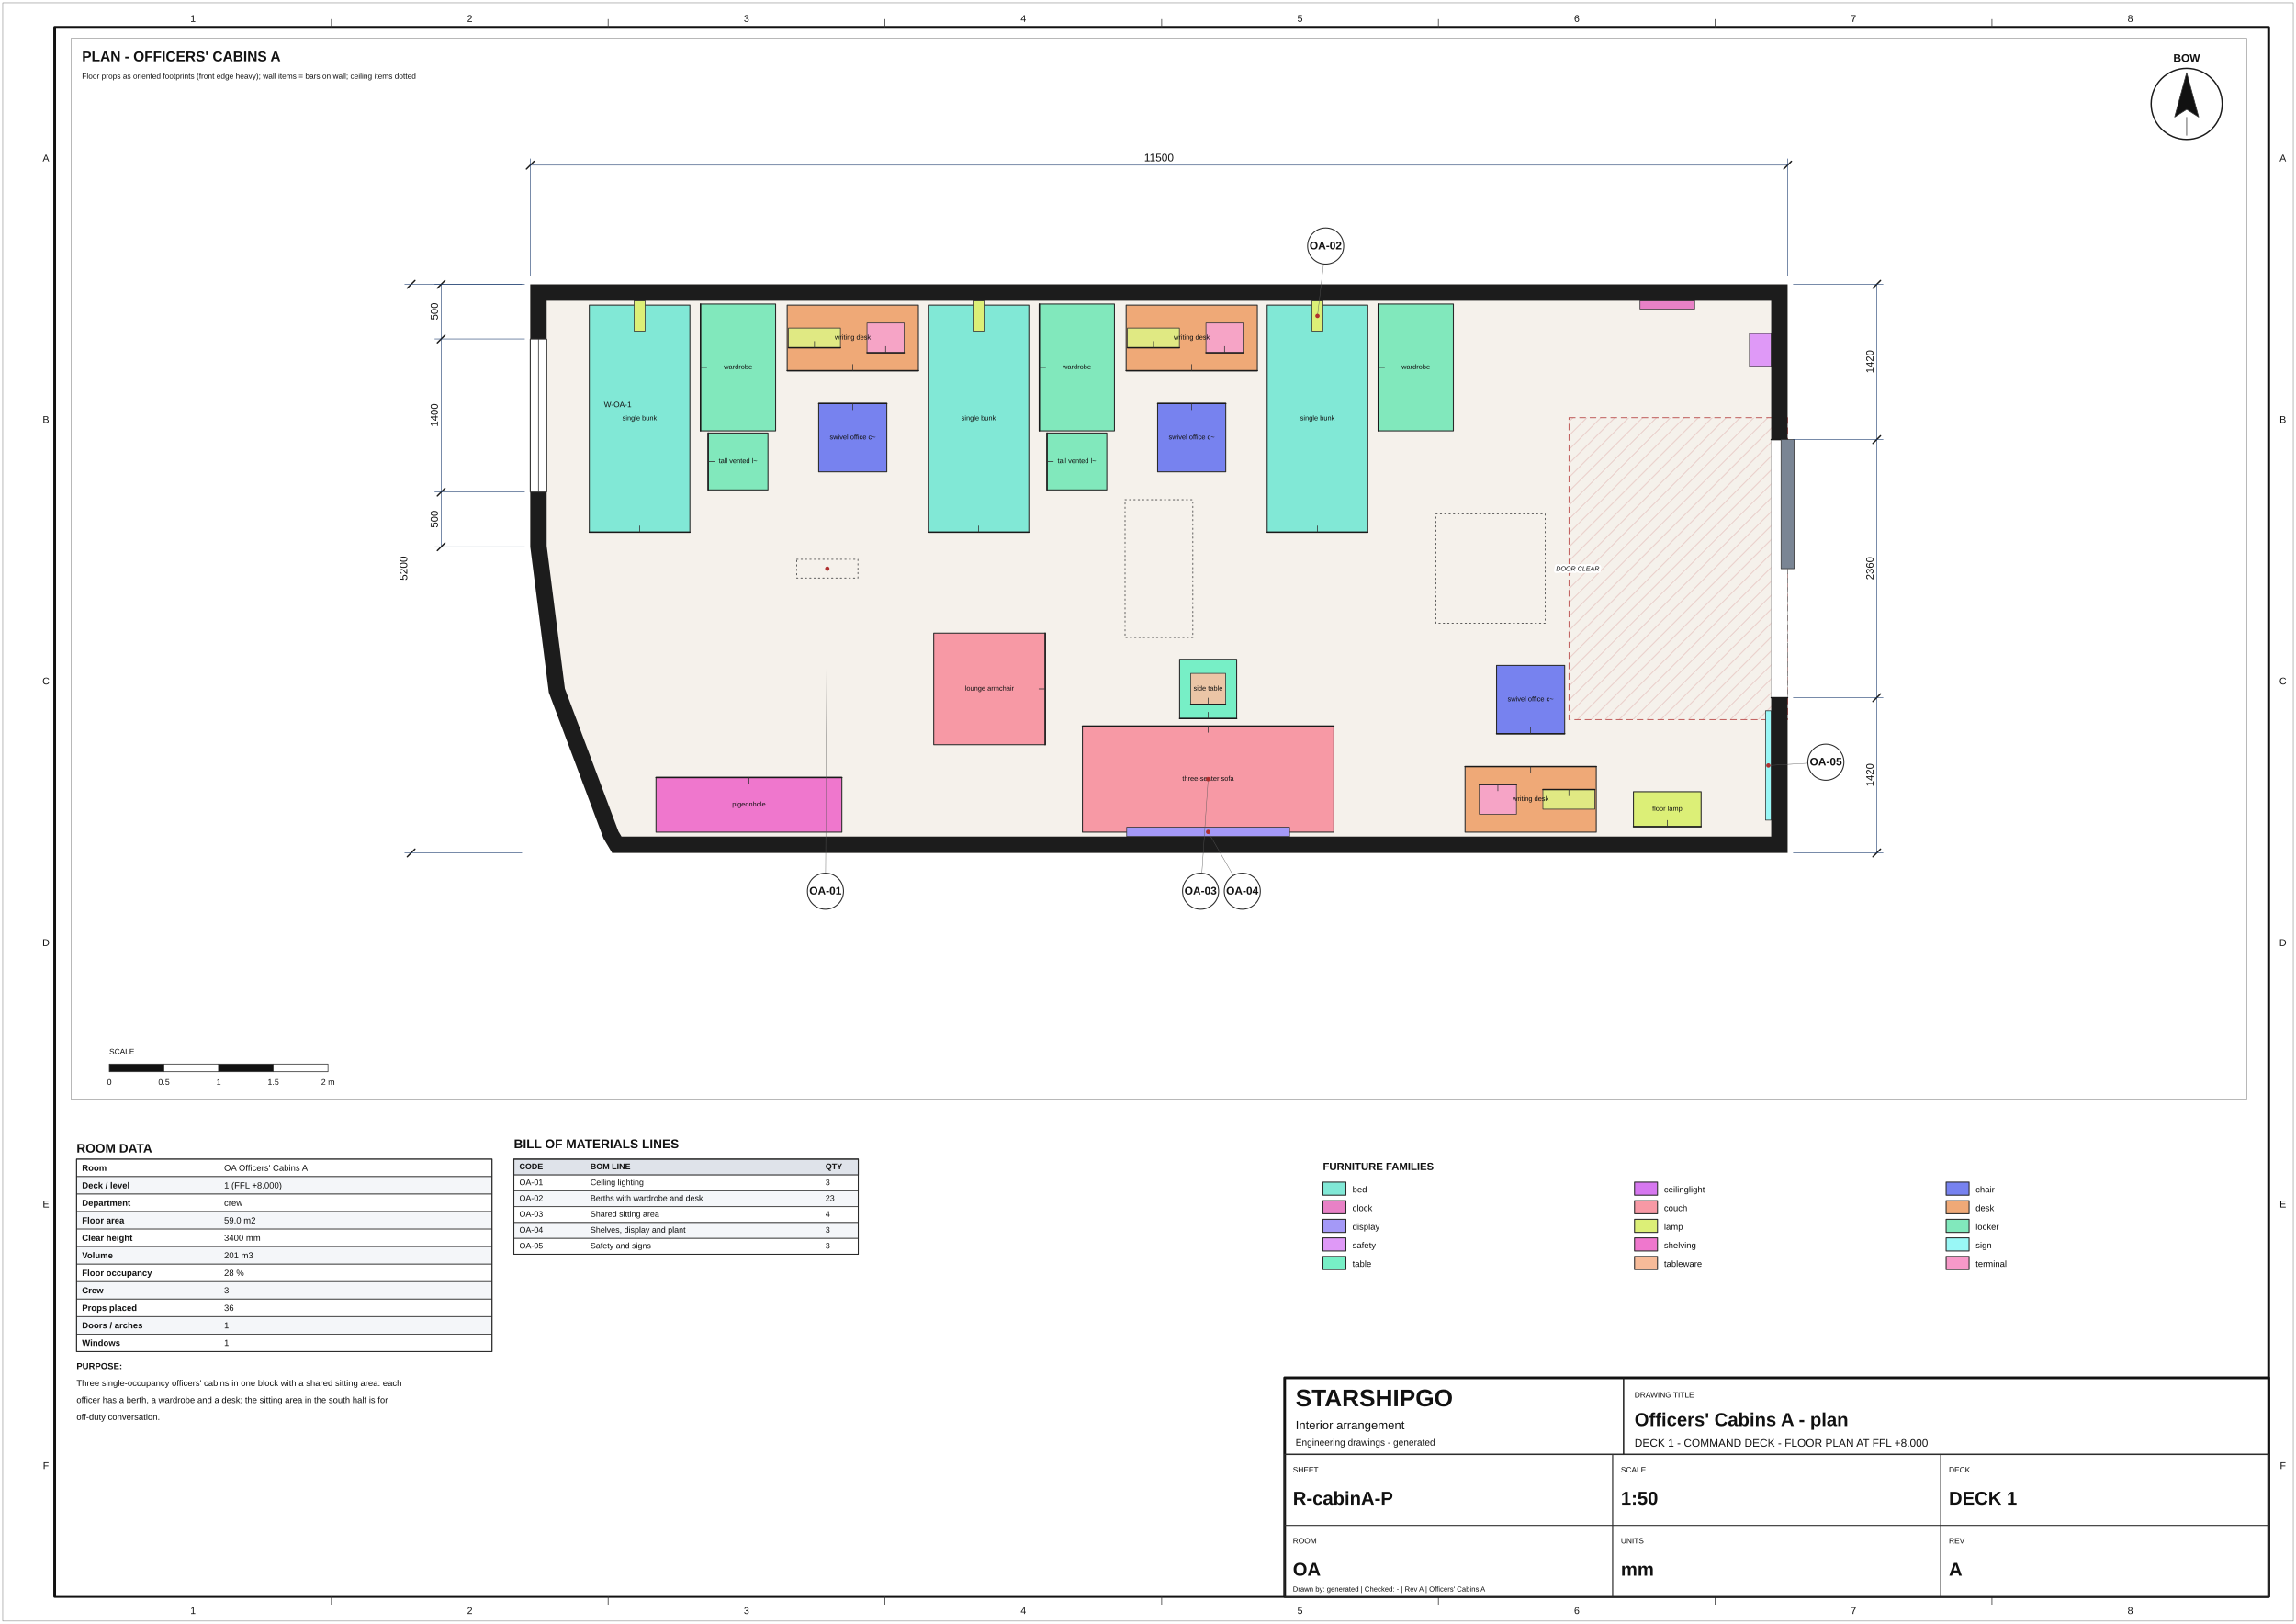
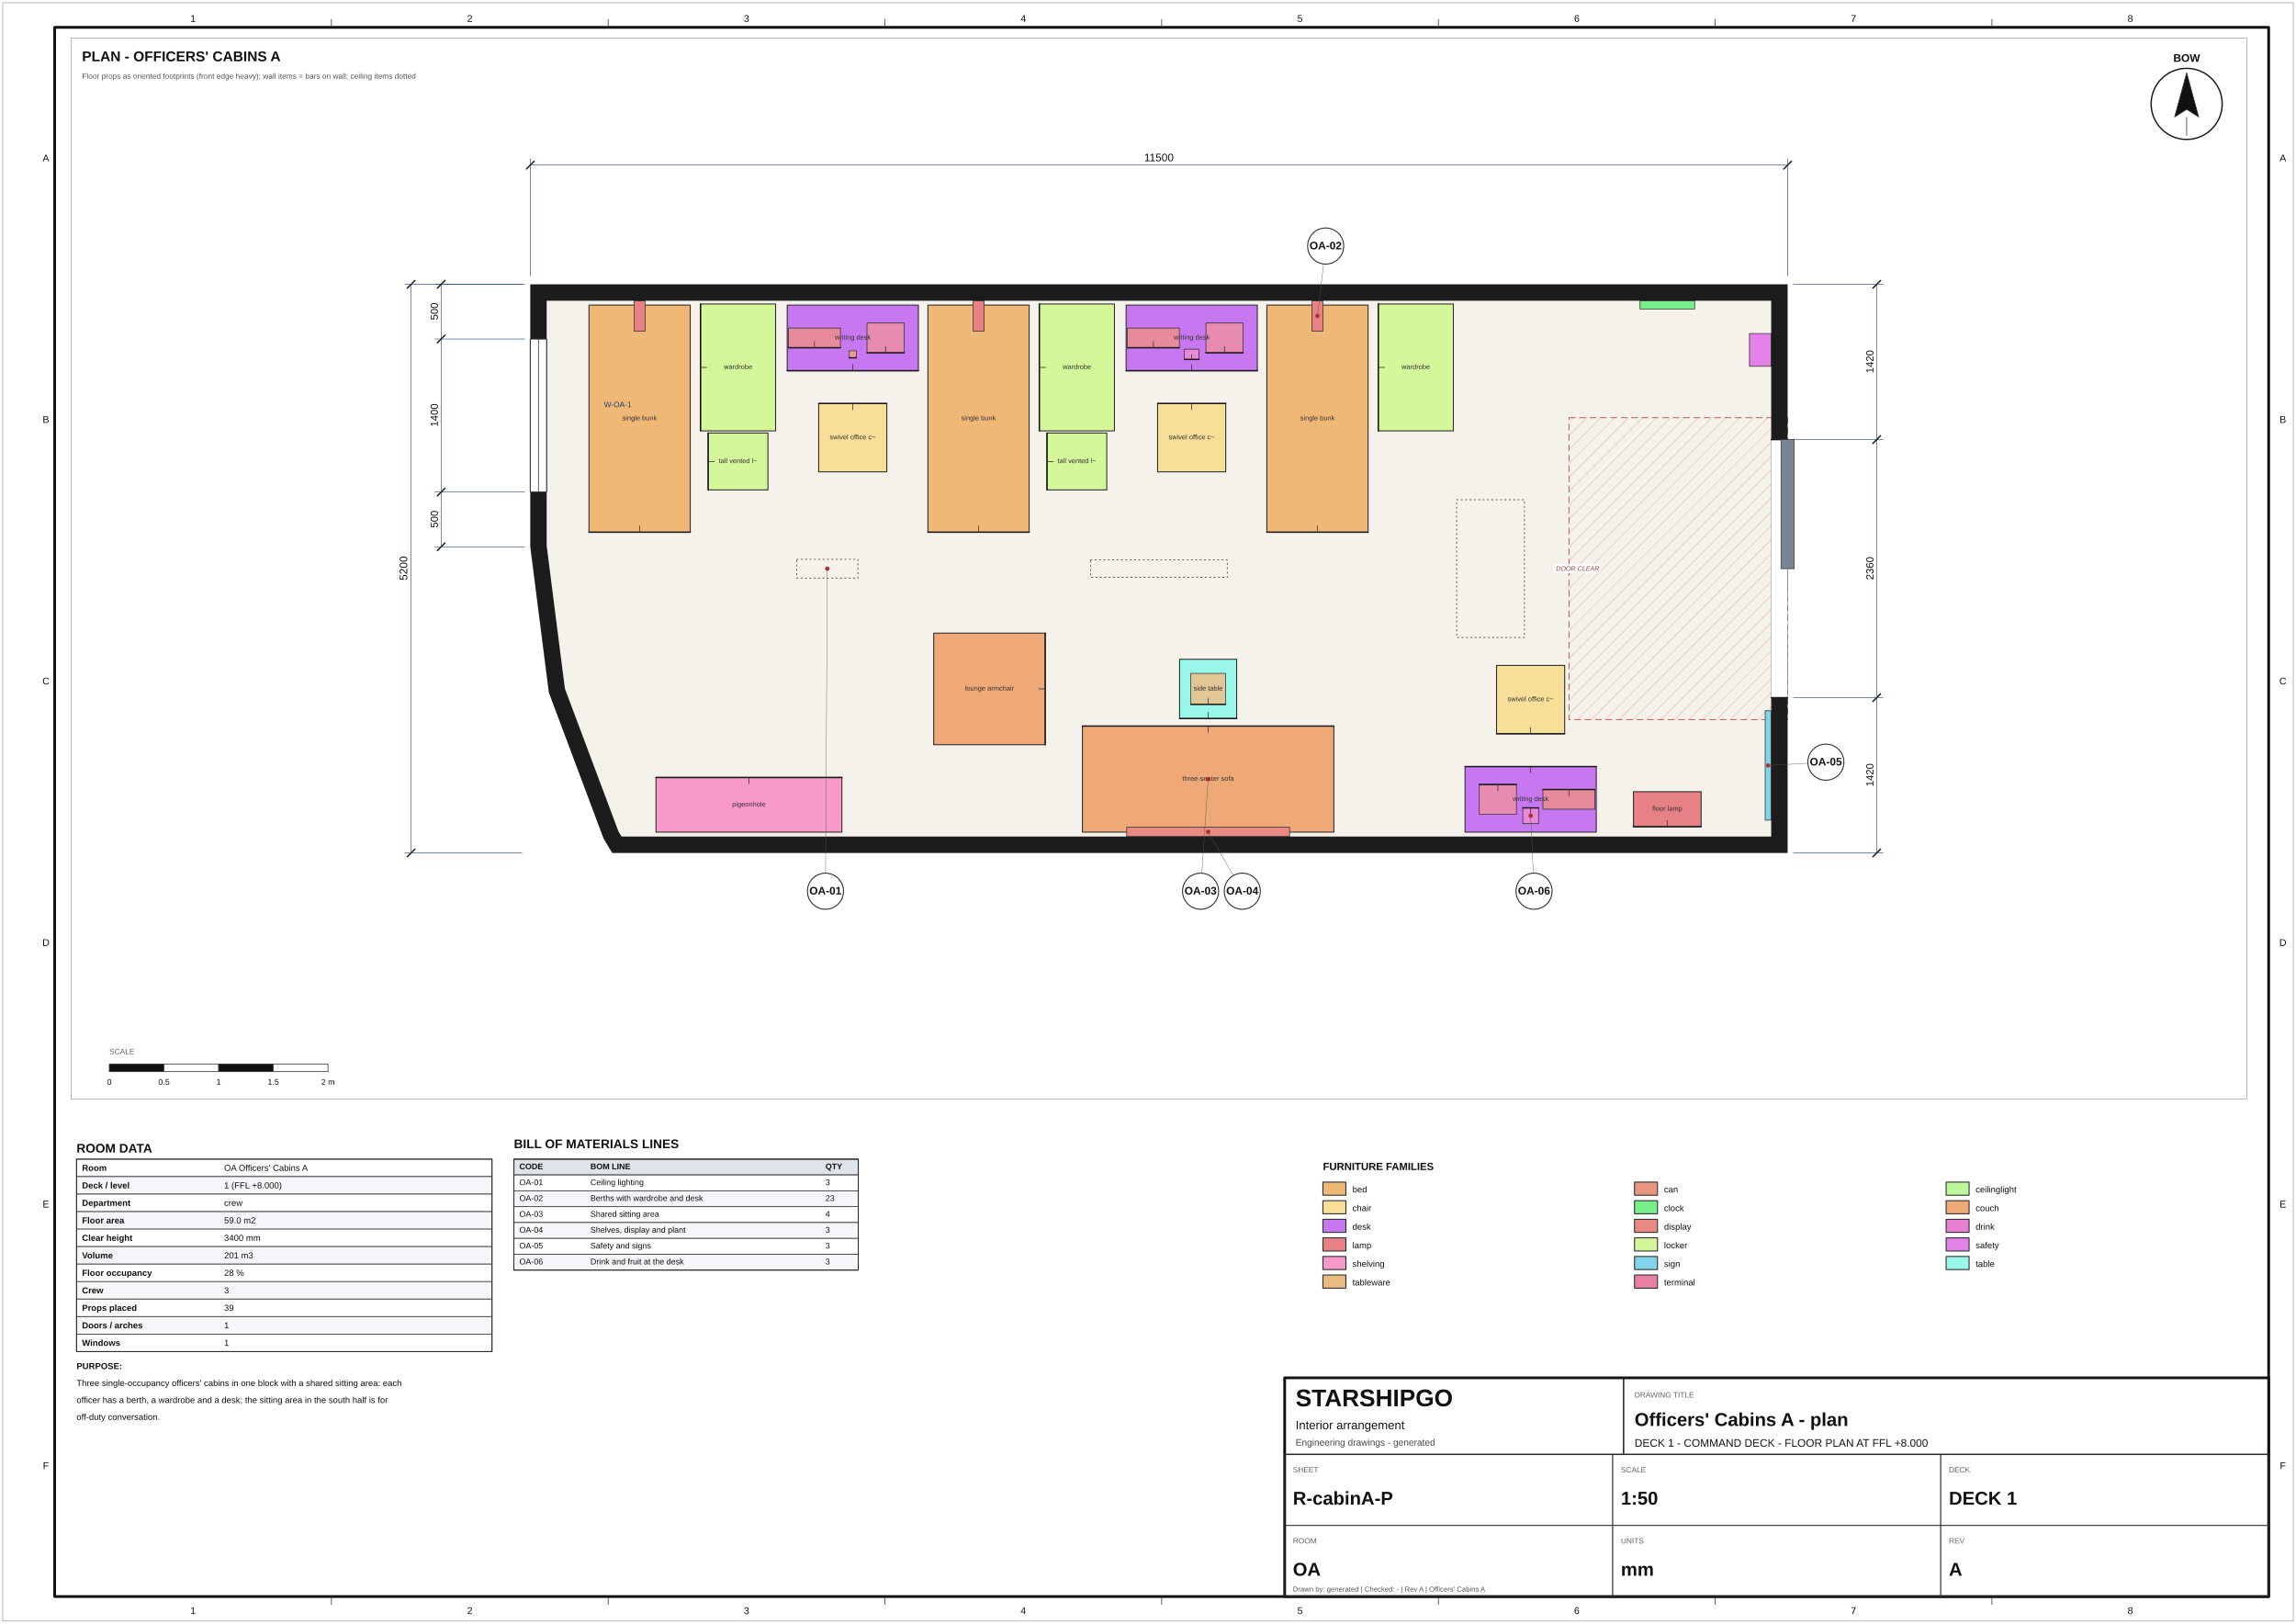
<svg xmlns="http://www.w3.org/2000/svg" width="420mm" height="297mm" viewBox="0 0 420 297">
  <style>
.t{font-family:Arial, Helvetica, 'DejaVu Sans', sans-serif;fill:#111}
.b{font-weight:bold}.i{font-style:italic}
.h{stroke:#111;stroke-width:.5;stroke-linejoin:round;stroke-linecap:round}
.m{stroke:#1a1a1a;stroke-width:.25;stroke-linejoin:round;stroke-linecap:round}
.n{stroke:#2a2a2a;stroke-width:.18;stroke-linejoin:round}
.f{stroke:#333;stroke-width:.13;stroke-linejoin:round}
.x{stroke:#555;stroke-width:.07}
.g{stroke:#9a9a9a;stroke-width:.1}
.gg{stroke:#c4c4c4;stroke-width:.08}
.d{stroke:#1d3c6e;stroke-width:.1}
.dsh{stroke:#222;stroke-width:.18;stroke-dasharray:1.6 .8}
.dot{stroke:#444;stroke-width:.14;stroke-dasharray:.25 .55;stroke-linecap:round}
.hid{stroke:#777;stroke-width:.12;stroke-dasharray:1 .7}
.cl{stroke:#b03030;stroke-width:.12;stroke-dasharray:5 1 1 1}
.cut{stroke:#b03030;stroke-width:.35;stroke-dasharray:6 1.2 1.2 1.2}
.red{stroke:#b03030;stroke-width:.13;stroke-dasharray:1.2 .7}
.none{stroke:none}
.halo{paint-order:stroke;stroke:#fff;stroke-width:.8;stroke-linejoin:round}
</style>
  <defs>
    <pattern id="hSlab" width="1.4" height="1.4" patternUnits="userSpaceOnUse" patternTransform="rotate(45)">
      <rect width="1.4" height="1.4" fill="#ececec" />
      <line x1="0" y1="0" x2="0" y2="1.4" stroke="#222" stroke-width=".13" />
    </pattern>
    <pattern id="hHull" width="1" height="1" patternUnits="userSpaceOnUse" patternTransform="rotate(45)">
      <rect width="1" height="1" fill="#c9d0da" />
      <line x1="0" y1="0" x2="0" y2="1" stroke="#111" stroke-width=".2" />
      <line x1="0" y1="0" x2="1" y2="0" stroke="#111" stroke-width=".1" />
    </pattern>
    <pattern id="hHole" width="1.6" height="1.6" patternUnits="userSpaceOnUse" patternTransform="rotate(-45)">
      <line x1="0" y1="0" x2="0" y2="1.6" stroke="#444" stroke-width=".12" />
    </pattern>
    <pattern id="hZone" width="1.8" height="1.8" patternUnits="userSpaceOnUse" patternTransform="rotate(45)">
      <line x1="0" y1="0" x2="0" y2="1.8" stroke="#d08080" stroke-width=".1" />
    </pattern>
    <pattern id="hPlen" width="1.6" height="1.6" patternUnits="userSpaceOnUse">
      <circle cx=".4" cy=".4" r=".12" fill="#888" />
      <circle cx="1.2" cy="1.2" r=".12" fill="#888" />
    </pattern>
    <pattern id="hGlass" width="2" height="2" patternUnits="userSpaceOnUse" patternTransform="rotate(45)">
      <rect width="2" height="2" fill="#d6ecf7" />
      <line x1="0" y1="0" x2="0" y2="2" stroke="#5a9abb" stroke-width=".08" />
    </pattern>
    <pattern id="hFloor" width="1.2" height="1.2" patternUnits="userSpaceOnUse" patternTransform="rotate(-45)">
      <rect width="1.2" height="1.2" fill="#f2f2f2" />
      <line x1="0" y1="0" x2="0" y2="1.2" stroke="#555" stroke-width=".1" />
    </pattern>
  </defs>
  <rect x="0" y="0" width="420" height="297" fill="#ffffff" />
  <rect x="13" y="7" width="398" height="194" class="x" fill="none" />
  <polygon points="110.4,153.34 100.4,126.66 97,100 97,52 327,52 327,156 111.98,156" class="none" fill="#f5f1eb" />
  <polygon points="287,76.4 327,76.4 327,131.6 287,131.6" class="red" fill="url(#hZone)" />
-   <text x="288.6" y="104.4" font-size="1.2" class="t i halo" text-anchor="middle" fill="#a04040">DOOR CLEAR</text>
-   <polygon points="215.78,120.58 226.22,120.58 226.22,131.42 215.78,131.42" class="n" fill="#77efc6" />
+   <text x="288.6" y="104.4" font-size="1.2" class="t i halo" text-anchor="middle" style="fill:#a04040">DOOR CLEAR</text>
+   <polygon points="107.74,55.8 126.26,55.8 126.26,97.34 107.74,97.34" class="n" fill="#efb877" />
+   <line x1="126.26" y1="97.34" x2="107.74" y2="97.34" class="m" />
+   <line x1="117" y1="97.34" x2="117" y2="96.14" class="f" />
+   <polygon points="141.88,55.6 141.88,78.8 128.14,78.8 128.14,55.6" class="n" fill="#d4f799" />
+   <line x1="128.14" y1="78.8" x2="128.14" y2="55.6" class="m" />
+   <line x1="128.14" y1="67.2" x2="129.34" y2="67.2" class="f" />
+   <polygon points="140.48,79.2 140.48,89.6 129.54,89.6 129.54,79.2" class="n" fill="#d4f799" />
+   <line x1="129.54" y1="89.6" x2="129.54" y2="79.2" class="m" />
+   <line x1="129.54" y1="84.4" x2="130.74" y2="84.4" class="f" />
+   <polygon points="144,55.8 168,55.8 168,67.8 144,67.8" class="n" fill="#c777ef" />
+   <line x1="168" y1="67.8" x2="144" y2="67.8" class="m" />
+   <line x1="156" y1="67.8" x2="156" y2="66.6" class="f" />
+   <polygon points="162.22,86.3 149.76,86.3 149.76,73.8 162.22,73.8" class="n" fill="#f7df99" />
+   <line x1="149.76" y1="73.8" x2="162.22" y2="73.8" class="m" />
+   <line x1="155.99" y1="73.8" x2="155.99" y2="75" class="f" />
+   <polygon points="169.74,55.8 188.26,55.8 188.26,97.34 169.74,97.34" class="n" fill="#efb877" />
+   <line x1="188.26" y1="97.34" x2="169.74" y2="97.34" class="m" />
+   <line x1="179" y1="97.34" x2="179" y2="96.14" class="f" />
+   <polygon points="203.86,55.6 203.86,78.8 190.12,78.8 190.12,55.6" class="n" fill="#d4f799" />
+   <line x1="190.12" y1="78.8" x2="190.12" y2="55.6" class="m" />
+   <line x1="190.12" y1="67.2" x2="191.32" y2="67.2" class="f" />
+   <polygon points="202.46,79.2 202.46,89.6 191.52,89.6 191.52,79.2" class="n" fill="#d4f799" />
+   <line x1="191.52" y1="89.6" x2="191.52" y2="79.2" class="m" />
+   <line x1="191.52" y1="84.4" x2="192.72" y2="84.4" class="f" />
+   <polygon points="206,55.8 230,55.8 230,67.8 206,67.8" class="n" fill="#c777ef" />
+   <line x1="230" y1="67.8" x2="206" y2="67.8" class="m" />
+   <line x1="218" y1="67.8" x2="218" y2="66.6" class="f" />
+   <polygon points="224.22,86.3 211.76,86.3 211.76,73.8 224.22,73.8" class="n" fill="#f7df99" />
+   <line x1="211.76" y1="73.8" x2="224.22" y2="73.8" class="m" />
+   <line x1="217.99" y1="73.8" x2="217.99" y2="75" class="f" />
+   <polygon points="231.74,55.8 250.26,55.8 250.26,97.34 231.74,97.34" class="n" fill="#efb877" />
+   <line x1="250.26" y1="97.34" x2="231.74" y2="97.34" class="m" />
+   <line x1="241" y1="97.34" x2="241" y2="96.14" class="f" />
+   <polygon points="265.86,55.6 265.86,78.8 252.12,78.8 252.12,55.6" class="n" fill="#d4f799" />
+   <line x1="252.12" y1="78.8" x2="252.12" y2="55.6" class="m" />
+   <line x1="252.12" y1="67.2" x2="253.32" y2="67.2" class="f" />
+   <polygon points="292,152.2 268,152.2 268,140.2 292,140.2" class="n" fill="#c777ef" />
+   <line x1="268" y1="140.2" x2="292" y2="140.2" class="m" />
+   <line x1="280" y1="140.2" x2="280" y2="141.4" class="f" />
+   <polygon points="273.76,121.7 286.22,121.7 286.22,134.2 273.76,134.2" class="n" fill="#f7df99" />
+   <line x1="286.22" y1="134.2" x2="273.76" y2="134.2" class="m" />
+   <line x1="279.99" y1="134.2" x2="279.99" y2="133" class="f" />
+   <polygon points="244,152.2 198,152.2 198,132.8 244,132.8" class="n" fill="#efa977" />
+   <line x1="198" y1="132.8" x2="244" y2="132.8" class="m" />
+   <line x1="221" y1="132.8" x2="221" y2="134" class="f" />
+   <polygon points="215.78,120.58 226.22,120.58 226.22,131.42 215.78,131.42" class="n" fill="#99f7ea" />
  <line x1="226.22" y1="131.42" x2="215.78" y2="131.42" class="m" />
  <line x1="221" y1="131.42" x2="221" y2="130.22" class="f" />
-   <polygon points="144,55.8 168,55.8 168,67.8 144,67.8" class="n" fill="#efa977" />
-   <line x1="168" y1="67.8" x2="144" y2="67.8" class="m" />
-   <line x1="156" y1="67.8" x2="156" y2="66.6" class="f" />
-   <polygon points="206,55.8 230,55.8 230,67.8 206,67.8" class="n" fill="#efa977" />
-   <line x1="230" y1="67.8" x2="206" y2="67.8" class="m" />
-   <line x1="218" y1="67.8" x2="218" y2="66.6" class="f" />
-   <polygon points="292,152.2 268,152.2 268,140.2 292,140.2" class="n" fill="#efa977" />
-   <line x1="268" y1="140.2" x2="292" y2="140.2" class="m" />
-   <line x1="280" y1="140.2" x2="280" y2="141.4" class="f" />
-   <polygon points="107.8,55.8 126.2,55.8 126.2,97.34 107.8,97.34" class="n" fill="#81e8d6" />
-   <line x1="126.2" y1="97.34" x2="107.8" y2="97.34" class="m" />
-   <line x1="117" y1="97.34" x2="117" y2="96.14" class="f" />
-   <polygon points="141.88,55.6 141.88,78.8 128.14,78.8 128.14,55.6" class="n" fill="#81e8bc" />
-   <line x1="128.14" y1="78.8" x2="128.14" y2="55.6" class="m" />
-   <line x1="128.14" y1="67.2" x2="129.34" y2="67.2" class="f" />
-   <polygon points="140.48,79.2 140.48,89.6 129.54,89.6 129.54,79.2" class="n" fill="#81e8bc" />
-   <line x1="129.54" y1="89.6" x2="129.54" y2="79.2" class="m" />
-   <line x1="129.54" y1="84.4" x2="130.74" y2="84.4" class="f" />
-   <polygon points="162.22,86.3 149.76,86.3 149.76,73.8 162.22,73.8" class="n" fill="#7782ef" />
-   <line x1="149.76" y1="73.8" x2="162.22" y2="73.8" class="m" />
-   <line x1="155.99" y1="73.8" x2="155.99" y2="75" class="f" />
-   <polygon points="169.8,55.8 188.2,55.8 188.2,97.34 169.8,97.34" class="n" fill="#81e8d6" />
-   <line x1="188.2" y1="97.34" x2="169.8" y2="97.34" class="m" />
-   <line x1="179" y1="97.34" x2="179" y2="96.14" class="f" />
-   <polygon points="203.86,55.6 203.86,78.8 190.12,78.8 190.12,55.6" class="n" fill="#81e8bc" />
-   <line x1="190.12" y1="78.8" x2="190.12" y2="55.6" class="m" />
-   <line x1="190.12" y1="67.2" x2="191.32" y2="67.2" class="f" />
-   <polygon points="202.46,79.2 202.46,89.6 191.52,89.6 191.52,79.2" class="n" fill="#81e8bc" />
-   <line x1="191.52" y1="89.6" x2="191.52" y2="79.2" class="m" />
-   <line x1="191.52" y1="84.4" x2="192.72" y2="84.4" class="f" />
-   <polygon points="224.22,86.3 211.76,86.3 211.76,73.8 224.22,73.8" class="n" fill="#7782ef" />
-   <line x1="211.76" y1="73.8" x2="224.22" y2="73.8" class="m" />
-   <line x1="217.99" y1="73.8" x2="217.99" y2="75" class="f" />
-   <polygon points="231.8,55.8 250.2,55.8 250.2,97.34 231.8,97.34" class="n" fill="#81e8d6" />
-   <line x1="250.2" y1="97.34" x2="231.8" y2="97.34" class="m" />
-   <line x1="241" y1="97.34" x2="241" y2="96.14" class="f" />
-   <polygon points="265.86,55.6 265.86,78.8 252.12,78.8 252.12,55.6" class="n" fill="#81e8bc" />
-   <line x1="252.12" y1="78.8" x2="252.12" y2="55.6" class="m" />
-   <line x1="252.12" y1="67.2" x2="253.32" y2="67.2" class="f" />
-   <polygon points="273.76,121.7 286.22,121.7 286.22,134.2 273.76,134.2" class="n" fill="#7782ef" />
-   <line x1="286.22" y1="134.2" x2="273.76" y2="134.2" class="m" />
-   <line x1="279.99" y1="134.2" x2="279.99" y2="133" class="f" />
-   <polygon points="244,152.2 198,152.2 198,132.8 244,132.8" class="n" fill="#f799a5" />
-   <line x1="198" y1="132.8" x2="244" y2="132.8" class="m" />
-   <line x1="221" y1="132.8" x2="221" y2="134" class="f" />
-   <polygon points="170.8,136.2 170.8,115.8 191.2,115.8 191.2,136.2" class="n" fill="#f799a5" />
+   <polygon points="170.8,136.2 170.8,115.8 191.2,115.8 191.2,136.2" class="n" fill="#efa977" />
  <line x1="191.2" y1="115.8" x2="191.2" y2="136.2" class="m" />
  <line x1="191.2" y1="126" x2="190" y2="126" class="f" />
-   <polygon points="154,152.2 120,152.2 120,142.2 154,142.2" class="n" fill="#ef77cd" />
+   <polygon points="154,152.2 120,152.2 120,142.2 154,142.2" class="n" fill="#f799c9" />
  <line x1="120" y1="142.2" x2="154" y2="142.2" class="m" />
  <line x1="137" y1="142.2" x2="137" y2="143.4" class="f" />
-   <polygon points="298.8,144.8 311.18,144.8 311.18,151.2 298.8,151.2" class="n" fill="#dcef77" />
+   <polygon points="298.8,144.8 311.18,144.8 311.18,151.2 298.8,151.2" class="n" fill="#e88186" />
  <line x1="311.18" y1="151.2" x2="298.8" y2="151.2" class="m" />
  <line x1="304.99" y1="151.2" x2="304.99" y2="150" class="f" />
-   <polygon points="217.82,123.16 224.18,123.16 224.18,128.82 217.82,128.82" class="f" fill="#f7c1a3" fill-opacity="0.9" />
+   <polygon points="217.82,123.16 224.18,123.16 224.18,128.82 217.82,128.82" class="f" fill="#eac28d" fill-opacity="0.9" />
  <line x1="224.18" y1="128.82" x2="217.82" y2="128.82" class="m" />
  <line x1="221" y1="128.82" x2="221" y2="127.62" class="f" />
-   <polygon points="144.24,60 153.74,60 153.74,63.6 144.24,63.6" class="f" fill="#dff084" fill-opacity="0.9" />
+   <polygon points="144.24,60 153.74,60 153.74,63.6 144.24,63.6" class="f" fill="#ea8d92" fill-opacity="0.9" />
  <line x1="153.74" y1="63.6" x2="144.24" y2="63.6" class="m" />
  <line x1="148.99" y1="63.6" x2="148.99" y2="62.4" class="f" />
-   <polygon points="158.6,59.08 165.4,59.08 165.4,64.52 158.6,64.52" class="f" fill="#f7a3ce" fill-opacity="0.9" />
+   <polygon points="158.6,59.08 165.4,59.08 165.4,64.52 158.6,64.52" class="f" fill="#ea8daa" fill-opacity="0.9" />
  <line x1="165.4" y1="64.52" x2="158.6" y2="64.52" class="m" />
  <line x1="162" y1="64.52" x2="162" y2="63.32" class="f" />
-   <polygon points="206.24,60 215.74,60 215.74,63.6 206.24,63.6" class="f" fill="#dff084" fill-opacity="0.9" />
+   <polygon points="206.24,60 215.74,60 215.74,63.6 206.24,63.6" class="f" fill="#ea8d92" fill-opacity="0.9" />
  <line x1="215.74" y1="63.6" x2="206.24" y2="63.6" class="m" />
  <line x1="210.99" y1="63.6" x2="210.99" y2="62.4" class="f" />
-   <polygon points="220.6,59.08 227.4,59.08 227.4,64.52 220.6,64.52" class="f" fill="#f7a3ce" fill-opacity="0.9" />
+   <polygon points="220.6,59.08 227.4,59.08 227.4,64.52 220.6,64.52" class="f" fill="#ea8daa" fill-opacity="0.9" />
  <line x1="227.4" y1="64.52" x2="220.6" y2="64.52" class="m" />
  <line x1="224" y1="64.52" x2="224" y2="63.32" class="f" />
-   <polygon points="291.74,148 282.24,148 282.24,144.4 291.74,144.4" class="f" fill="#dff084" fill-opacity="0.9" />
+   <polygon points="291.74,148 282.24,148 282.24,144.4 291.74,144.4" class="f" fill="#ea8d92" fill-opacity="0.9" />
  <line x1="282.24" y1="144.4" x2="291.74" y2="144.4" class="m" />
  <line x1="286.99" y1="144.4" x2="286.99" y2="145.6" class="f" />
-   <polygon points="277.4,148.92 270.6,148.92 270.6,143.48 277.4,143.48" class="f" fill="#f7a3ce" fill-opacity="0.9" />
+   <polygon points="277.4,148.92 270.6,148.92 270.6,143.48 277.4,143.48" class="f" fill="#ea8daa" fill-opacity="0.9" />
  <line x1="270.6" y1="143.48" x2="277.4" y2="143.48" class="m" />
  <line x1="274" y1="143.48" x2="274" y2="144.68" class="f" />
-   <polygon points="324,61 324,67 320.02,67 320.02,61" class="f" fill="#df99f7" />
-   <polygon points="116,55 118,55 118,60.56 116,60.56" class="f" fill="#dcef77" />
-   <polygon points="178,55 180,55 180,60.56 178,60.56" class="f" fill="#dcef77" />
-   <polygon points="240,55 242,55 242,60.56 240,60.56" class="f" fill="#dcef77" />
-   <polygon points="235.9,153 206.1,153 206.1,151.3 235.9,151.3" class="f" fill="#a499f7" />
-   <polygon points="300,55 310,55 310,56.52 300,56.52" class="f" fill="#e881c6" />
-   <polygon points="324,130 324,150 322.96,150 322.96,130" class="f" fill="#99f7f6" />
+   <polygon points="155.36,64.16 156.64,64.16 156.64,65.44 155.36,65.44" class="f" fill="#eaa18d" fill-opacity="0.9" />
+   <line x1="156.64" y1="65.44" x2="155.36" y2="65.44" class="m" />
+   <polygon points="216.66,63.86 219.34,63.86 219.34,65.74 216.66,65.74" class="f" fill="#ea8dd7" fill-opacity="0.9" />
+   <line x1="219.34" y1="65.74" x2="216.66" y2="65.74" class="m" />
+   <line x1="218" y1="65.74" x2="218" y2="64.8" class="f" />
+   <polygon points="281.44,150.64 278.56,150.64 278.56,147.76 281.44,147.76" class="f" fill="#ea8dd7" fill-opacity="0.9" />
+   <line x1="278.56" y1="147.76" x2="281.44" y2="147.76" class="m" />
+   <line x1="280" y1="147.76" x2="280" y2="148.96" class="f" />
+   <polygon points="324,61 324,67 320.02,67 320.02,61" class="f" fill="#e281e8" />
+   <polygon points="116,55 118,55 118,60.56 116,60.56" class="f" fill="#e88186" />
+   <polygon points="178,55 180,55 180,60.56 178,60.56" class="f" fill="#e88186" />
+   <polygon points="240,55 242,55 242,60.56 240,60.56" class="f" fill="#e88186" />
+   <polygon points="235.9,153 206.1,153 206.1,151.3 235.9,151.3" class="f" fill="#e88a81" />
+   <polygon points="300,55 310,55 310,56.52 300,56.52" class="f" fill="#77ef8b" />
+   <polygon points="324,130 324,150 322.9,150 322.9,130" class="f" fill="#81d3e8" />
  <polygon points="145.74,102.3 156.94,102.3 156.94,105.72 145.74,105.72" class="dot" fill="none" />
-   <polygon points="205.8,91.4 218.2,91.4 218.2,116.6 205.8,116.6" class="dot" fill="none" />
-   <polygon points="262.66,94 282.66,94 282.66,114 262.66,114" class="dot" fill="none" />
-   <text x="221" y="142.8" font-size="1.25" class="t" text-anchor="middle" fill="#333">three-seater sofa</text>
-   <text x="117" y="76.87" font-size="1.25" class="t" text-anchor="middle" fill="#333">single bunk</text>
-   <text x="179" y="76.87" font-size="1.25" class="t" text-anchor="middle" fill="#333">single bunk</text>
-   <text x="241" y="76.87" font-size="1.25" class="t" text-anchor="middle" fill="#333">single bunk</text>
-   <text x="181" y="126.3" font-size="1.25" class="t" text-anchor="middle" fill="#333">lounge armchair</text>
-   <text x="137" y="147.5" font-size="1.25" class="t" text-anchor="middle" fill="#333">pigeonhole</text>
-   <text x="135.01" y="67.5" font-size="1.25" class="t" text-anchor="middle" fill="#333">wardrobe</text>
-   <text x="196.99" y="67.5" font-size="1.25" class="t" text-anchor="middle" fill="#333">wardrobe</text>
-   <text x="258.99" y="67.5" font-size="1.25" class="t" text-anchor="middle" fill="#333">wardrobe</text>
-   <text x="156" y="62.1" font-size="1.25" class="t" text-anchor="middle" fill="#333">writing desk</text>
-   <text x="218" y="62.1" font-size="1.25" class="t" text-anchor="middle" fill="#333">writing desk</text>
-   <text x="280" y="146.5" font-size="1.25" class="t" text-anchor="middle" fill="#333">writing desk</text>
-   <text x="155.99" y="80.35" font-size="1.25" class="t" text-anchor="middle" fill="#333">swivel office c~</text>
-   <text x="217.99" y="80.35" font-size="1.25" class="t" text-anchor="middle" fill="#333">swivel office c~</text>
-   <text x="279.99" y="128.25" font-size="1.25" class="t" text-anchor="middle" fill="#333">swivel office c~</text>
-   <text x="135.01" y="84.7" font-size="1.25" class="t" text-anchor="middle" fill="#333">tall vented l~</text>
-   <text x="196.99" y="84.7" font-size="1.25" class="t" text-anchor="middle" fill="#333">tall vented l~</text>
-   <text x="221" y="126.3" font-size="1.25" class="t" text-anchor="middle" fill="#333">side table</text>
-   <text x="304.99" y="148.3" font-size="1.25" class="t" text-anchor="middle" fill="#333">floor lamp</text>
+   <polygon points="266.46,91.4 278.86,91.4 278.86,116.6 266.46,116.6" class="dot" fill="none" />
+   <polygon points="199.5,102.4 224.5,102.4 224.5,105.6 199.5,105.6" class="dot" fill="none" />
+   <text x="221" y="142.8" font-size="1.25" class="t" text-anchor="middle" style="fill:#333">three-seater sofa</text>
+   <text x="117" y="76.87" font-size="1.25" class="t" text-anchor="middle" style="fill:#333">single bunk</text>
+   <text x="179" y="76.87" font-size="1.25" class="t" text-anchor="middle" style="fill:#333">single bunk</text>
+   <text x="241" y="76.87" font-size="1.25" class="t" text-anchor="middle" style="fill:#333">single bunk</text>
+   <text x="181" y="126.3" font-size="1.25" class="t" text-anchor="middle" style="fill:#333">lounge armchair</text>
+   <text x="137" y="147.5" font-size="1.25" class="t" text-anchor="middle" style="fill:#333">pigeonhole</text>
+   <text x="135.01" y="67.5" font-size="1.25" class="t" text-anchor="middle" style="fill:#333">wardrobe</text>
+   <text x="196.99" y="67.5" font-size="1.25" class="t" text-anchor="middle" style="fill:#333">wardrobe</text>
+   <text x="258.99" y="67.5" font-size="1.25" class="t" text-anchor="middle" style="fill:#333">wardrobe</text>
+   <text x="156" y="62.1" font-size="1.25" class="t" text-anchor="middle" style="fill:#333">writing desk</text>
+   <text x="218" y="62.1" font-size="1.25" class="t" text-anchor="middle" style="fill:#333">writing desk</text>
+   <text x="280" y="146.5" font-size="1.25" class="t" text-anchor="middle" style="fill:#333">writing desk</text>
+   <text x="155.99" y="80.35" font-size="1.25" class="t" text-anchor="middle" style="fill:#333">swivel office c~</text>
+   <text x="217.99" y="80.35" font-size="1.25" class="t" text-anchor="middle" style="fill:#333">swivel office c~</text>
+   <text x="279.99" y="128.25" font-size="1.25" class="t" text-anchor="middle" style="fill:#333">swivel office c~</text>
+   <text x="135.01" y="84.7" font-size="1.25" class="t" text-anchor="middle" style="fill:#333">tall vented l~</text>
+   <text x="196.99" y="84.7" font-size="1.25" class="t" text-anchor="middle" style="fill:#333">tall vented l~</text>
+   <text x="221" y="126.3" font-size="1.25" class="t" text-anchor="middle" style="fill:#333">side table</text>
+   <text x="304.99" y="148.3" font-size="1.25" class="t" text-anchor="middle" style="fill:#333">floor lamp</text>
  <path d="M110.4 153.34 L100.4 126.66 L97 100 L97 52 L327 52 L327 156 L111.98 156Z M113.12 152.04 L103.33 125.93 L100 99.81 L100 55 L324 55 L324 153 L113.69 153Z " class="none" fill="#1c1c1c" fill-rule="evenodd" />
  <polygon points="327,80.4 327,127.6 324,127.6 324,80.4" class="none" fill="#ffffff" />
  <line x1="327" y1="80.4" x2="324" y2="80.4" class="m" />
  <line x1="327" y1="127.6" x2="324" y2="127.6" class="m" />
  <polygon points="328.2,80.4 328.2,104 325.8,104 325.8,80.4" class="f" fill="#7a8594" />
  <line x1="327" y1="104" x2="327" y2="127.6" class="hid" />
  <polygon points="97,62 97,90 100,90 100,62" class="none" fill="#ffffff" />
  <line x1="97" y1="62" x2="100" y2="62" class="n" />
  <line x1="97" y1="90" x2="100" y2="90" class="n" />
  <line x1="97" y1="62" x2="97" y2="90" class="n" />
  <line x1="98.5" y1="62" x2="98.5" y2="90" class="f" />
  <line x1="100" y1="62" x2="100" y2="90" class="n" />
-   <text x="113" y="74.46" font-size="1.4" class="t" text-anchor="middle" fill="#1d3c6e">W-OA-1</text>
+   <text x="113" y="74.46" font-size="1.4" class="t" text-anchor="middle" style="fill:#1d3c6e">W-OA-1</text>
  <line x1="151.02" y1="159.7" x2="151.34" y2="104.01" class="x" />
  <circle cx="151.34" cy="104.01" r="0.4" class="none" fill="#b03030" />
  <line x1="242.12" y1="48.28" x2="241" y2="57.78" class="x" />
  <circle cx="241" cy="57.78" r="0.4" class="none" fill="#b03030" />
  <line x1="219.85" y1="159.71" x2="221" y2="142.5" class="x" />
  <circle cx="221" cy="142.5" r="0.4" class="none" fill="#b03030" />
  <line x1="225.6" y1="160.14" x2="221" y2="152.15" class="x" />
  <circle cx="221" cy="152.15" r="0.4" class="none" fill="#b03030" />
-   <line x1="330.71" y1="139.59" x2="323.48" y2="140" class="x" />
-   <circle cx="323.48" cy="140" r="0.4" class="none" fill="#b03030" />
+   <line x1="330.71" y1="139.59" x2="323.45" y2="140" class="x" />
+   <circle cx="323.45" cy="140" r="0.4" class="none" fill="#b03030" />
+   <line x1="280.48" y1="159.7" x2="280" y2="149.2" class="x" />
+   <circle cx="280" cy="149.2" r="0.4" class="none" fill="#b03030" />
  <circle cx="151" cy="163" r="3.3" class="n" fill="#fff" />
  <text x="151" y="163.6" font-size="2" class="t b" text-anchor="middle">OA-01</text>
  <circle cx="242.5" cy="45" r="3.3" class="n" fill="#fff" />
  <text x="242.5" y="45.6" font-size="2" class="t b" text-anchor="middle">OA-02</text>
  <circle cx="219.62" cy="163" r="3.3" class="n" fill="#fff" />
  <text x="219.62" y="163.6" font-size="2" class="t b" text-anchor="middle">OA-03</text>
  <circle cx="227.25" cy="163" r="3.3" class="n" fill="#fff" />
  <text x="227.25" y="163.6" font-size="2" class="t b" text-anchor="middle">OA-04</text>
  <circle cx="334" cy="139.4" r="3.3" class="n" fill="#fff" />
  <text x="334" y="140" font-size="2" class="t b" text-anchor="middle">OA-05</text>
+   <circle cx="280.62" cy="163" r="3.3" class="n" fill="#fff" />
+   <text x="280.62" y="163.6" font-size="2" class="t b" text-anchor="middle">OA-06</text>
  <line x1="97" y1="30.2" x2="327" y2="30.2" class="d" />
  <line x1="96.3" y1="30.9" x2="97.7" y2="29.5" class="m" />
  <line x1="326.3" y1="30.9" x2="327.7" y2="29.5" class="m" />
  <line x1="97" y1="50.5" x2="97" y2="29" class="d" />
  <line x1="327" y1="50.5" x2="327" y2="29" class="d" />
  <text x="212" y="29.5" font-size="2" class="t" text-anchor="middle">11500</text>
  <line x1="75.2" y1="52" x2="75.2" y2="156" class="d" />
  <line x1="74.5" y1="52.7" x2="75.9" y2="51.3" class="m" />
  <line x1="74.5" y1="156.7" x2="75.9" y2="155.3" class="m" />
  <line x1="95.5" y1="52" x2="74" y2="52" class="d" />
  <line x1="95.5" y1="156" x2="74" y2="156" class="d" />
  <text x="74.5" y="106.16" font-size="2" class="t" transform="rotate(-90 74.5 106.16)">5200</text>
  <line x1="343.3" y1="52" x2="343.3" y2="156" class="d" />
  <line x1="342.6" y1="52.7" x2="344" y2="51.3" class="m" />
  <line x1="328" y1="52" x2="344.5" y2="52" class="d" />
  <line x1="342.6" y1="81.1" x2="344" y2="79.7" class="m" />
  <line x1="328" y1="80.4" x2="344.5" y2="80.4" class="d" />
  <line x1="342.6" y1="128.3" x2="344" y2="126.9" class="m" />
  <line x1="328" y1="127.6" x2="344.5" y2="127.6" class="d" />
  <line x1="342.6" y1="156.7" x2="344" y2="155.3" class="m" />
  <line x1="328" y1="156" x2="344.5" y2="156" class="d" />
  <text x="342.7" y="68.25" font-size="1.9" class="t" transform="rotate(-90 342.7 68.25)">1420</text>
  <text x="342.7" y="106.05" font-size="1.9" class="t" transform="rotate(-90 342.7 106.05)">2360</text>
  <text x="342.7" y="143.85" font-size="1.9" class="t" transform="rotate(-90 342.7 143.85)">1420</text>
  <line x1="80.7" y1="52" x2="80.7" y2="100" class="d" />
  <line x1="80" y1="52.7" x2="81.4" y2="51.3" class="m" />
  <line x1="96" y1="52" x2="79.5" y2="52" class="d" />
  <line x1="80" y1="62.7" x2="81.4" y2="61.3" class="m" />
  <line x1="96" y1="62" x2="79.5" y2="62" class="d" />
  <line x1="80" y1="90.7" x2="81.4" y2="89.3" class="m" />
  <line x1="96" y1="90" x2="79.5" y2="90" class="d" />
  <line x1="80" y1="100.7" x2="81.4" y2="99.3" class="m" />
  <line x1="96" y1="100" x2="79.5" y2="100" class="d" />
  <text x="80.1" y="58.54" font-size="1.9" class="t" transform="rotate(-90 80.1 58.54)">500</text>
  <text x="80.1" y="78.05" font-size="1.9" class="t" transform="rotate(-90 80.1 78.05)">1400</text>
  <text x="80.1" y="96.54" font-size="1.9" class="t" transform="rotate(-90 80.1 96.54)">500</text>
  <circle cx="400" cy="19" r="6.5" class="m" fill="#fff" />
  <polygon points="400,13.3 402.2,21.4 400,20 397.8,21.4" class="f" fill="#111" />
  <line x1="400" y1="21.4" x2="400" y2="24.8" class="f" />
  <text x="400" y="11.3" font-size="2" class="t b" text-anchor="middle">BOW</text>
-   <text x="20" y="192.8" font-size="1.4" class="t" fill="#666">SCALE</text>
+   <text x="20" y="192.8" font-size="1.4" class="t" style="fill:#666">SCALE</text>
  <rect x="20" y="194.6" width="10" height="1.4" class="f" fill="#111" />
  <rect x="30" y="194.6" width="10" height="1.4" class="f" fill="#fff" />
  <rect x="40" y="194.6" width="10" height="1.4" class="f" fill="#111" />
  <rect x="50" y="194.6" width="10" height="1.4" class="f" fill="#fff" />
  <text x="20" y="198.4" font-size="1.5" class="t" text-anchor="middle">0</text>
  <text x="30" y="198.4" font-size="1.5" class="t" text-anchor="middle">0.5</text>
  <text x="40" y="198.4" font-size="1.5" class="t" text-anchor="middle">1</text>
  <text x="50" y="198.4" font-size="1.5" class="t" text-anchor="middle">1.5</text>
  <text x="60" y="198.4" font-size="1.5" class="t" text-anchor="middle">2 m</text>
  <text x="14" y="210.8" font-size="2.3" class="t b">ROOM DATA</text>
  <rect x="14" y="212" width="76" height="3.2" class="f" fill="#ffffff" />
  <text x="15" y="214.15" font-size="1.6" class="t b">Room</text>
  <text x="41" y="214.15" font-size="1.6" class="t">OA  Officers' Cabins A</text>
  <rect x="14" y="215.2" width="76" height="3.2" class="f" fill="#f4f6f9" />
  <text x="15" y="217.35" font-size="1.6" class="t b">Deck / level</text>
  <text x="41" y="217.35" font-size="1.6" class="t">1  (FFL +8.000)</text>
  <rect x="14" y="218.4" width="76" height="3.2" class="f" fill="#ffffff" />
  <text x="15" y="220.55" font-size="1.6" class="t b">Department</text>
  <text x="41" y="220.55" font-size="1.6" class="t">crew</text>
  <rect x="14" y="221.6" width="76" height="3.2" class="f" fill="#f4f6f9" />
  <text x="15" y="223.75" font-size="1.6" class="t b">Floor area</text>
  <text x="41" y="223.75" font-size="1.6" class="t">59.0 m2</text>
  <rect x="14" y="224.8" width="76" height="3.2" class="f" fill="#ffffff" />
  <text x="15" y="226.95" font-size="1.6" class="t b">Clear height</text>
  <text x="41" y="226.95" font-size="1.6" class="t">3400 mm</text>
  <rect x="14" y="228" width="76" height="3.2" class="f" fill="#f4f6f9" />
  <text x="15" y="230.15" font-size="1.6" class="t b">Volume</text>
  <text x="41" y="230.15" font-size="1.6" class="t">201 m3</text>
  <rect x="14" y="231.2" width="76" height="3.2" class="f" fill="#ffffff" />
  <text x="15" y="233.35" font-size="1.6" class="t b">Floor occupancy</text>
  <text x="41" y="233.35" font-size="1.6" class="t">28 %</text>
  <rect x="14" y="234.4" width="76" height="3.2" class="f" fill="#f4f6f9" />
  <text x="15" y="236.55" font-size="1.6" class="t b">Crew</text>
  <text x="41" y="236.55" font-size="1.6" class="t">3</text>
  <rect x="14" y="237.6" width="76" height="3.2" class="f" fill="#ffffff" />
  <text x="15" y="239.75" font-size="1.6" class="t b">Props placed</text>
-   <text x="41" y="239.75" font-size="1.6" class="t">36</text>
+   <text x="41" y="239.75" font-size="1.6" class="t">39</text>
  <rect x="14" y="240.8" width="76" height="3.2" class="f" fill="#f4f6f9" />
  <text x="15" y="242.95" font-size="1.6" class="t b">Doors / arches</text>
  <text x="41" y="242.95" font-size="1.6" class="t">1</text>
  <rect x="14" y="244" width="76" height="3.2" class="f" fill="#ffffff" />
  <text x="15" y="246.15" font-size="1.6" class="t b">Windows</text>
  <text x="41" y="246.15" font-size="1.6" class="t">1</text>
  <rect x="14" y="212" width="76" height="35.2" class="n" fill="none" />
  <text x="14" y="250.4" font-size="1.6" class="t b">PURPOSE:</text>
  <text x="14" y="253.5" font-size="1.6" class="t">Three single-occupancy officers' cabins in one block with a shared sitting area: each</text>
  <text x="14" y="256.6" font-size="1.6" class="t">officer has a berth, a wardrobe and a desk; the sitting area in the south half is for</text>
  <text x="14" y="259.7" font-size="1.6" class="t">off-duty conversation.</text>
  <text x="94" y="210" font-size="2.3" class="t b">BILL OF MATERIALS LINES</text>
  <rect x="94" y="212" width="63" height="2.9" class="n" fill="#dfe3ea" />
  <text x="95" y="213.85" font-size="1.5" class="t b">CODE</text>
  <text x="108" y="213.85" font-size="1.5" class="t b">BOM LINE</text>
  <text x="151" y="213.85" font-size="1.5" class="t b">QTY</text>
  <rect x="94" y="214.9" width="63" height="2.9" class="f" fill="#ffffff" />
  <text x="95" y="216.75" font-size="1.5" class="t">OA-01</text>
  <text x="108" y="216.75" font-size="1.5" class="t">Ceiling lighting</text>
  <text x="151" y="216.75" font-size="1.5" class="t">3</text>
  <rect x="94" y="217.8" width="63" height="2.9" class="f" fill="#f4f6f9" />
  <text x="95" y="219.65" font-size="1.5" class="t">OA-02</text>
  <text x="108" y="219.65" font-size="1.5" class="t">Berths with wardrobe and desk</text>
  <text x="151" y="219.65" font-size="1.5" class="t">23</text>
  <rect x="94" y="220.7" width="63" height="2.9" class="f" fill="#ffffff" />
  <text x="95" y="222.55" font-size="1.5" class="t">OA-03</text>
  <text x="108" y="222.55" font-size="1.5" class="t">Shared sitting area</text>
  <text x="151" y="222.55" font-size="1.5" class="t">4</text>
  <rect x="94" y="223.6" width="63" height="2.9" class="f" fill="#f4f6f9" />
  <text x="95" y="225.45" font-size="1.5" class="t">OA-04</text>
  <text x="108" y="225.45" font-size="1.5" class="t">Shelves, display and plant</text>
  <text x="151" y="225.45" font-size="1.5" class="t">3</text>
  <rect x="94" y="226.5" width="63" height="2.9" class="f" fill="#ffffff" />
  <text x="95" y="228.35" font-size="1.5" class="t">OA-05</text>
  <text x="108" y="228.35" font-size="1.5" class="t">Safety and signs</text>
  <text x="151" y="228.35" font-size="1.5" class="t">3</text>
-   <rect x="94" y="212" width="63" height="17.4" class="n" fill="none" />
+   <rect x="94" y="229.4" width="63" height="2.9" class="f" fill="#f4f6f9" />
+   <text x="95" y="231.25" font-size="1.5" class="t">OA-06</text>
+   <text x="108" y="231.25" font-size="1.5" class="t">Drink and fruit at the desk</text>
+   <text x="151" y="231.25" font-size="1.5" class="t">3</text>
+   <rect x="94" y="212" width="63" height="20.3" class="n" fill="none" />
  <text x="242" y="214" font-size="1.9" class="t b">FURNITURE FAMILIES</text>
-   <rect x="242" y="216.2" width="4.2" height="2.4" class="n" fill="#81e8d6" />
+   <rect x="242" y="216.2" width="4.2" height="2.4" class="n" fill="#efb877" />
  <text x="247.4" y="218.1" font-size="1.6" class="t">bed</text>
-   <rect x="299" y="216.2" width="4.2" height="2.4" class="n" fill="#d677ef" />
-   <text x="304.4" y="218.1" font-size="1.6" class="t">ceilinglight</text>
-   <rect x="356" y="216.2" width="4.2" height="2.4" class="n" fill="#7782ef" />
-   <text x="361.4" y="218.1" font-size="1.6" class="t">chair</text>
-   <rect x="242" y="219.6" width="4.2" height="2.4" class="n" fill="#e881c6" />
-   <text x="247.4" y="221.5" font-size="1.6" class="t">clock</text>
-   <rect x="299" y="219.6" width="4.2" height="2.4" class="n" fill="#f799a5" />
-   <text x="304.4" y="221.5" font-size="1.6" class="t">couch</text>
+   <rect x="299" y="216.2" width="4.2" height="2.4" class="n" fill="#e89781" />
+   <text x="304.4" y="218.1" font-size="1.6" class="t">can</text>
+   <rect x="356" y="216.2" width="4.2" height="2.4" class="n" fill="#bcf799" />
+   <text x="361.4" y="218.1" font-size="1.6" class="t">ceilinglight</text>
+   <rect x="242" y="219.6" width="4.2" height="2.4" class="n" fill="#f7df99" />
+   <text x="247.4" y="221.5" font-size="1.6" class="t">chair</text>
+   <rect x="299" y="219.6" width="4.2" height="2.4" class="n" fill="#77ef8b" />
+   <text x="304.4" y="221.5" font-size="1.6" class="t">clock</text>
  <rect x="356" y="219.6" width="4.2" height="2.4" class="n" fill="#efa977" />
-   <text x="361.4" y="221.5" font-size="1.6" class="t">desk</text>
-   <rect x="242" y="223" width="4.2" height="2.4" class="n" fill="#a499f7" />
-   <text x="247.4" y="224.9" font-size="1.6" class="t">display</text>
-   <rect x="299" y="223" width="4.2" height="2.4" class="n" fill="#dcef77" />
-   <text x="304.4" y="224.9" font-size="1.6" class="t">lamp</text>
-   <rect x="356" y="223" width="4.2" height="2.4" class="n" fill="#81e8bc" />
-   <text x="361.4" y="224.9" font-size="1.6" class="t">locker</text>
-   <rect x="242" y="226.4" width="4.2" height="2.4" class="n" fill="#df99f7" />
-   <text x="247.4" y="228.3" font-size="1.6" class="t">safety</text>
-   <rect x="299" y="226.4" width="4.2" height="2.4" class="n" fill="#ef77cd" />
-   <text x="304.4" y="228.3" font-size="1.6" class="t">shelving</text>
-   <rect x="356" y="226.4" width="4.2" height="2.4" class="n" fill="#99f7f6" />
-   <text x="361.4" y="228.3" font-size="1.6" class="t">sign</text>
-   <rect x="242" y="229.8" width="4.2" height="2.4" class="n" fill="#77efc6" />
-   <text x="247.4" y="231.7" font-size="1.6" class="t">table</text>
-   <rect x="299" y="229.8" width="4.2" height="2.4" class="n" fill="#f7bb99" />
-   <text x="304.4" y="231.7" font-size="1.6" class="t">tableware</text>
-   <rect x="356" y="229.8" width="4.2" height="2.4" class="n" fill="#f799c9" />
-   <text x="361.4" y="231.7" font-size="1.6" class="t">terminal</text>
+   <text x="361.4" y="221.5" font-size="1.6" class="t">couch</text>
+   <rect x="242" y="223" width="4.2" height="2.4" class="n" fill="#c777ef" />
+   <text x="247.4" y="224.9" font-size="1.6" class="t">desk</text>
+   <rect x="299" y="223" width="4.2" height="2.4" class="n" fill="#e88a81" />
+   <text x="304.4" y="224.9" font-size="1.6" class="t">display</text>
+   <rect x="356" y="223" width="4.2" height="2.4" class="n" fill="#e881d3" />
+   <text x="361.4" y="224.9" font-size="1.6" class="t">drink</text>
+   <rect x="242" y="226.4" width="4.2" height="2.4" class="n" fill="#e88186" />
+   <text x="247.4" y="228.3" font-size="1.6" class="t">lamp</text>
+   <rect x="299" y="226.4" width="4.2" height="2.4" class="n" fill="#d4f799" />
+   <text x="304.4" y="228.3" font-size="1.6" class="t">locker</text>
+   <rect x="356" y="226.4" width="4.2" height="2.4" class="n" fill="#e281e8" />
+   <text x="361.4" y="228.3" font-size="1.6" class="t">safety</text>
+   <rect x="242" y="229.8" width="4.2" height="2.4" class="n" fill="#f799c9" />
+   <text x="247.4" y="231.7" font-size="1.6" class="t">shelving</text>
+   <rect x="299" y="229.8" width="4.2" height="2.4" class="n" fill="#81d3e8" />
+   <text x="304.4" y="231.7" font-size="1.6" class="t">sign</text>
+   <rect x="356" y="229.8" width="4.2" height="2.4" class="n" fill="#99f7ea" />
+   <text x="361.4" y="231.7" font-size="1.6" class="t">table</text>
+   <rect x="242" y="233.2" width="4.2" height="2.4" class="n" fill="#e8bc81" />
+   <text x="247.4" y="235.1" font-size="1.6" class="t">tableware</text>
+   <rect x="299" y="233.2" width="4.2" height="2.4" class="n" fill="#e881a1" />
+   <text x="304.4" y="235.1" font-size="1.6" class="t">terminal</text>
  <text x="15" y="11.2" font-size="2.6" class="t b">PLAN - OFFICERS' CABINS A</text>
-   <text x="15" y="14.4" font-size="1.4" class="t" fill="#555">Floor props as oriented footprints (front edge heavy); wall items = bars on wall; ceiling items dotted</text>
+   <text x="15" y="14.4" font-size="1.4" class="t" style="fill:#555">Floor props as oriented footprints (front edge heavy); wall items = bars on wall; ceiling items dotted</text>
  <rect x="0.5" y="0.5" width="419" height="296" class="x" fill="none" />
  <rect x="10" y="5" width="405" height="287" class="h" fill="none" />
  <text x="35.31" y="4" font-size="1.8" class="t" text-anchor="middle">1</text>
  <text x="35.31" y="295.2" font-size="1.8" class="t" text-anchor="middle">1</text>
  <text x="85.94" y="4" font-size="1.8" class="t" text-anchor="middle">2</text>
  <text x="85.94" y="295.2" font-size="1.8" class="t" text-anchor="middle">2</text>
  <line x1="60.62" y1="3.5" x2="60.62" y2="5" class="f" />
  <line x1="60.62" y1="292" x2="60.62" y2="293.5" class="f" />
  <text x="136.56" y="4" font-size="1.8" class="t" text-anchor="middle">3</text>
  <text x="136.56" y="295.2" font-size="1.8" class="t" text-anchor="middle">3</text>
  <line x1="111.25" y1="3.5" x2="111.25" y2="5" class="f" />
  <line x1="111.25" y1="292" x2="111.25" y2="293.5" class="f" />
  <text x="187.19" y="4" font-size="1.8" class="t" text-anchor="middle">4</text>
  <text x="187.19" y="295.2" font-size="1.8" class="t" text-anchor="middle">4</text>
  <line x1="161.88" y1="3.5" x2="161.88" y2="5" class="f" />
  <line x1="161.88" y1="292" x2="161.88" y2="293.5" class="f" />
  <text x="237.81" y="4" font-size="1.8" class="t" text-anchor="middle">5</text>
  <text x="237.81" y="295.2" font-size="1.8" class="t" text-anchor="middle">5</text>
  <line x1="212.5" y1="3.5" x2="212.5" y2="5" class="f" />
  <line x1="212.5" y1="292" x2="212.5" y2="293.5" class="f" />
  <text x="288.44" y="4" font-size="1.8" class="t" text-anchor="middle">6</text>
  <text x="288.44" y="295.2" font-size="1.8" class="t" text-anchor="middle">6</text>
  <line x1="263.12" y1="3.5" x2="263.12" y2="5" class="f" />
  <line x1="263.12" y1="292" x2="263.12" y2="293.5" class="f" />
  <text x="339.06" y="4" font-size="1.8" class="t" text-anchor="middle">7</text>
  <text x="339.06" y="295.2" font-size="1.8" class="t" text-anchor="middle">7</text>
  <line x1="313.75" y1="3.5" x2="313.75" y2="5" class="f" />
  <line x1="313.75" y1="292" x2="313.75" y2="293.5" class="f" />
  <text x="389.69" y="4" font-size="1.8" class="t" text-anchor="middle">8</text>
  <text x="389.69" y="295.2" font-size="1.8" class="t" text-anchor="middle">8</text>
  <line x1="364.38" y1="3.5" x2="364.38" y2="5" class="f" />
  <line x1="364.38" y1="292" x2="364.38" y2="293.5" class="f" />
  <text x="8.4" y="29.52" font-size="1.8" class="t" text-anchor="middle">A</text>
  <text x="417.6" y="29.52" font-size="1.8" class="t" text-anchor="middle">A</text>
  <text x="8.4" y="77.35" font-size="1.8" class="t" text-anchor="middle">B</text>
  <text x="417.6" y="77.35" font-size="1.8" class="t" text-anchor="middle">B</text>
  <text x="8.4" y="125.18" font-size="1.8" class="t" text-anchor="middle">C</text>
  <text x="417.6" y="125.18" font-size="1.8" class="t" text-anchor="middle">C</text>
  <text x="8.4" y="173.02" font-size="1.8" class="t" text-anchor="middle">D</text>
  <text x="417.6" y="173.02" font-size="1.8" class="t" text-anchor="middle">D</text>
  <text x="8.4" y="220.85" font-size="1.8" class="t" text-anchor="middle">E</text>
  <text x="417.6" y="220.85" font-size="1.8" class="t" text-anchor="middle">E</text>
  <text x="8.4" y="268.68" font-size="1.8" class="t" text-anchor="middle">F</text>
  <text x="417.6" y="268.68" font-size="1.8" class="t" text-anchor="middle">F</text>
  <rect x="235" y="252" width="180" height="40" class="h" fill="#ffffff" />
  <line x1="235" y1="266" x2="415" y2="266" class="m" />
  <line x1="297" y1="252" x2="297" y2="266" class="m" />
  <text x="237" y="257.2" font-size="4.4" class="t b">STARSHIPGO</text>
  <text x="237" y="261.4" font-size="2.2" class="t">Interior arrangement</text>
-   <text x="237" y="264.4" font-size="1.7" class="t" fill="#444">Engineering drawings - generated</text>
-   <text x="299" y="255.6" font-size="1.4" class="t" fill="#666">DRAWING TITLE</text>
+   <text x="237" y="264.4" font-size="1.7" class="t" style="fill:#444">Engineering drawings - generated</text>
+   <text x="299" y="255.6" font-size="1.4" class="t" style="fill:#666">DRAWING TITLE</text>
  <text x="299" y="260.8" font-size="3.4" class="t b">Officers' Cabins A - plan</text>
  <text x="299" y="264.6" font-size="2" class="t">DECK 1 - COMMAND DECK  -  FLOOR PLAN AT FFL +8.000</text>
  <rect x="235" y="266" width="60" height="13" class="f" fill="none" />
-   <text x="236.5" y="269.3" font-size="1.4" class="t" fill="#666">SHEET</text>
+   <text x="236.5" y="269.3" font-size="1.4" class="t" style="fill:#666">SHEET</text>
  <text x="236.5" y="275.2" font-size="3.4" class="t b">R-cabinA-P</text>
  <rect x="295" y="266" width="60" height="13" class="f" fill="none" />
-   <text x="296.5" y="269.3" font-size="1.4" class="t" fill="#666">SCALE</text>
+   <text x="296.5" y="269.3" font-size="1.4" class="t" style="fill:#666">SCALE</text>
  <text x="296.5" y="275.2" font-size="3.4" class="t b">1:50</text>
  <rect x="355" y="266" width="60" height="13" class="f" fill="none" />
-   <text x="356.5" y="269.3" font-size="1.4" class="t" fill="#666">DECK</text>
+   <text x="356.5" y="269.3" font-size="1.4" class="t" style="fill:#666">DECK</text>
  <text x="356.5" y="275.2" font-size="3.4" class="t b">DECK 1</text>
  <rect x="235" y="279" width="60" height="13" class="f" fill="none" />
-   <text x="236.5" y="282.3" font-size="1.4" class="t" fill="#666">ROOM</text>
+   <text x="236.5" y="282.3" font-size="1.4" class="t" style="fill:#666">ROOM</text>
  <text x="236.5" y="288.2" font-size="3.4" class="t b">OA</text>
  <rect x="295" y="279" width="60" height="13" class="f" fill="none" />
-   <text x="296.5" y="282.3" font-size="1.4" class="t" fill="#666">UNITS</text>
+   <text x="296.5" y="282.3" font-size="1.4" class="t" style="fill:#666">UNITS</text>
  <text x="296.5" y="288.2" font-size="3.4" class="t b">mm</text>
  <rect x="355" y="279" width="60" height="13" class="f" fill="none" />
-   <text x="356.5" y="282.3" font-size="1.4" class="t" fill="#666">REV</text>
+   <text x="356.5" y="282.3" font-size="1.4" class="t" style="fill:#666">REV</text>
  <text x="356.5" y="288.2" font-size="3.4" class="t b">A</text>
-   <text x="236.5" y="291.1" font-size="1.3" class="t" fill="#555">Drawn by: generated   |   Checked: -   |   Rev A   |   Officers' Cabins A</text>
+   <text x="236.5" y="291.1" font-size="1.3" class="t" style="fill:#555">Drawn by: generated   |   Checked: -   |   Rev A   |   Officers' Cabins A</text>
</svg>
